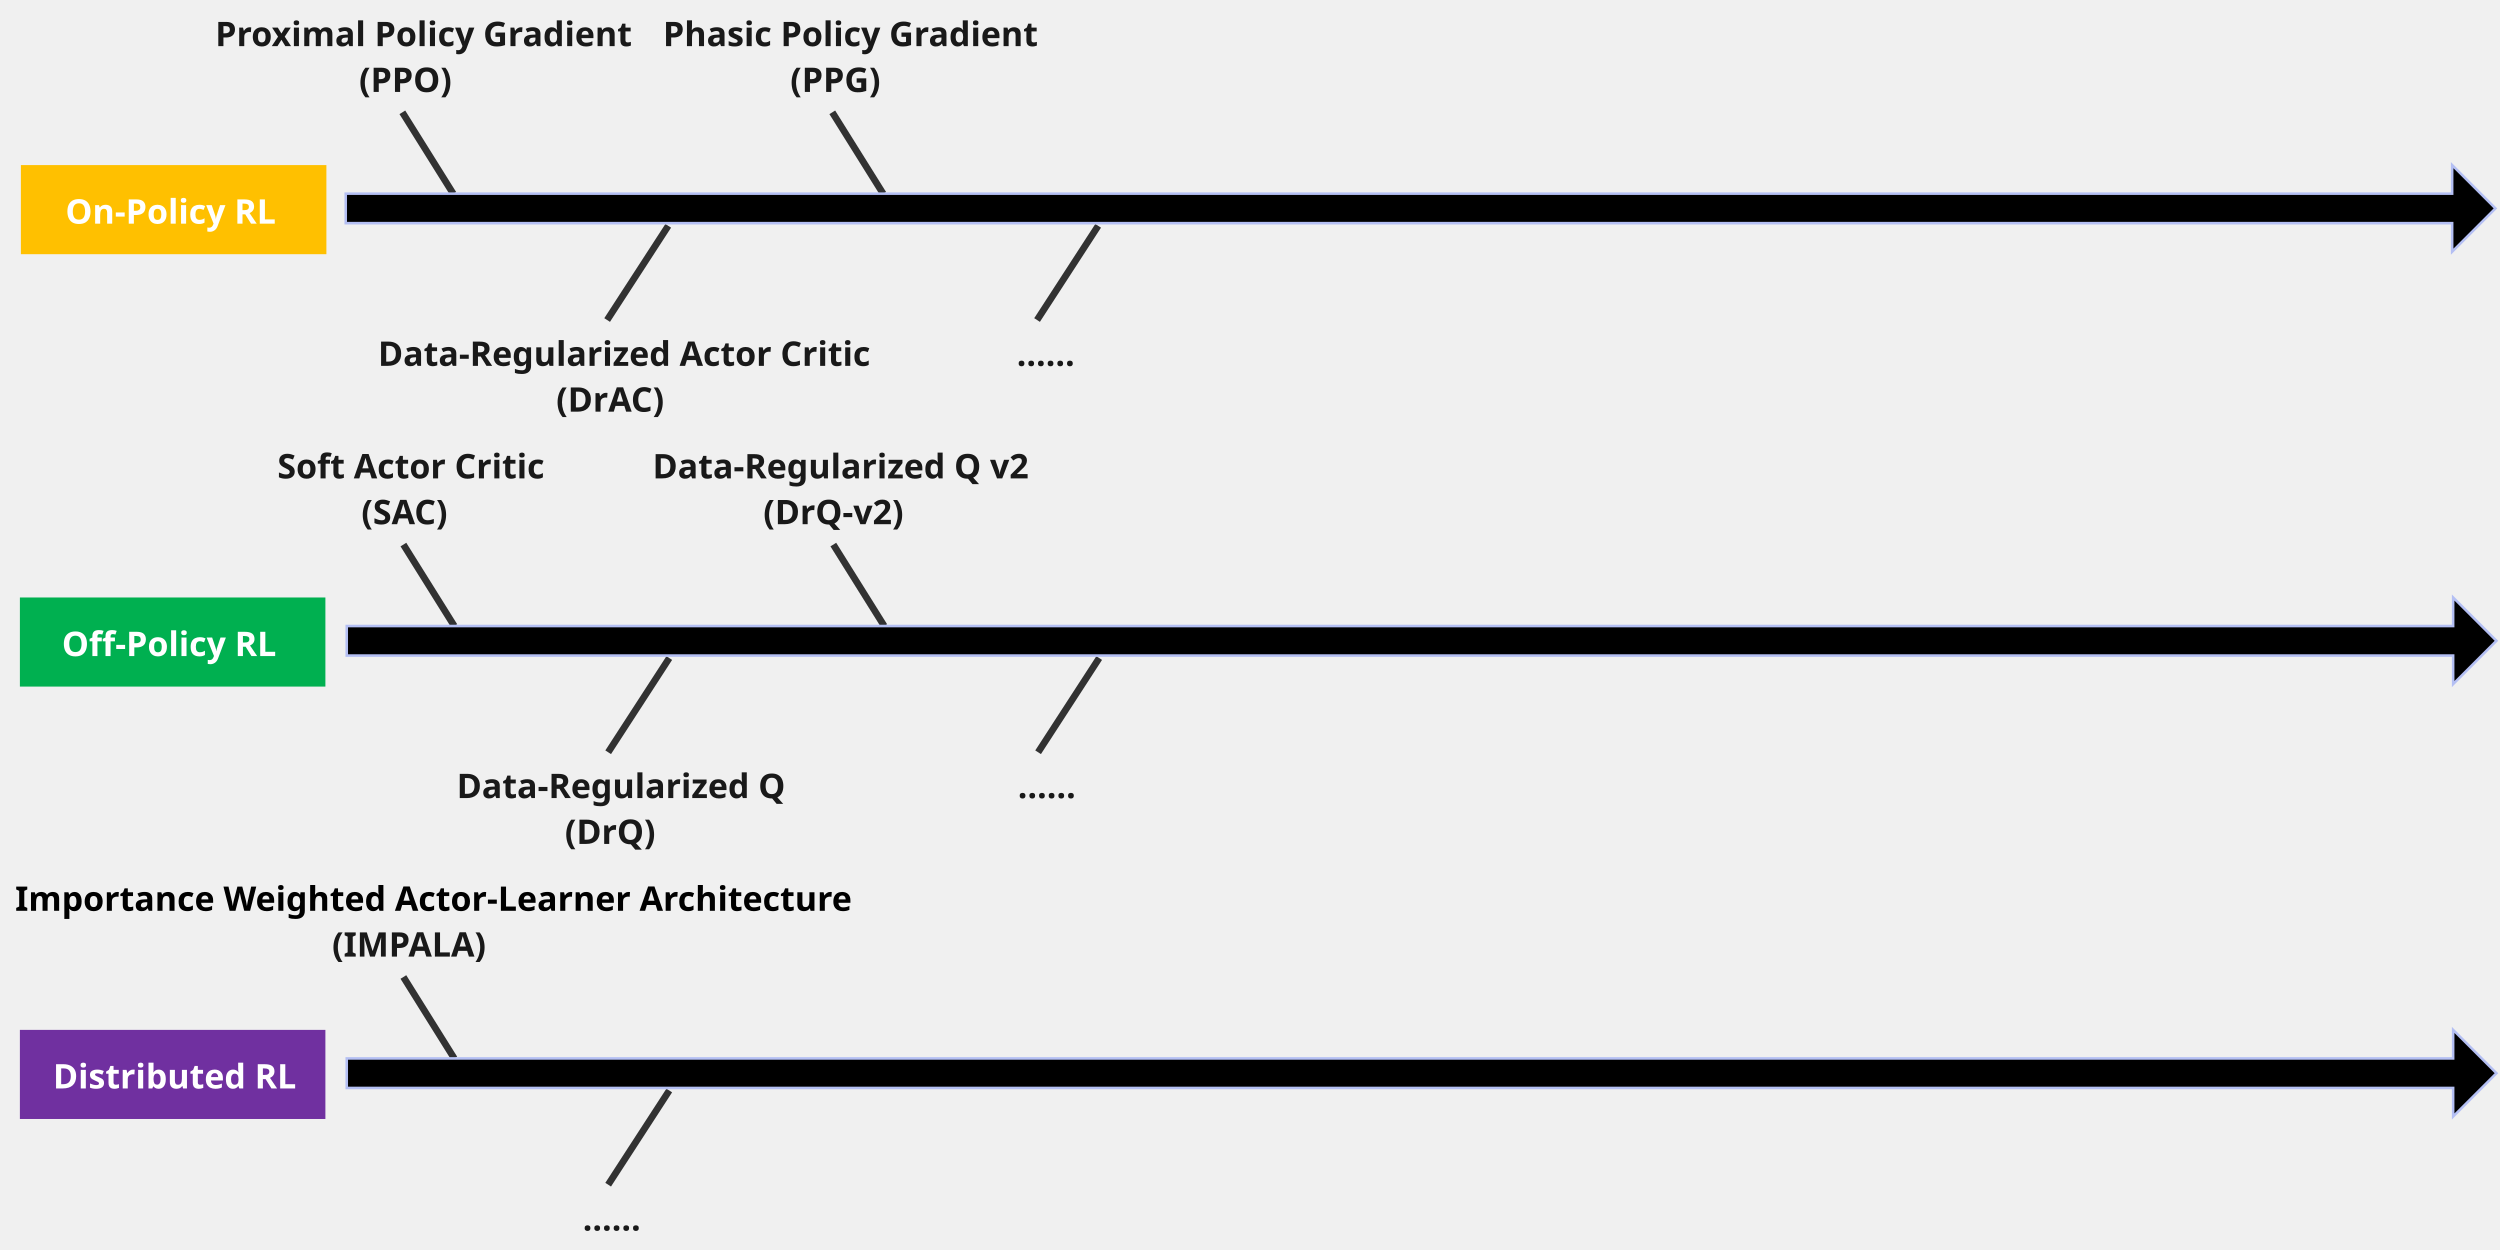
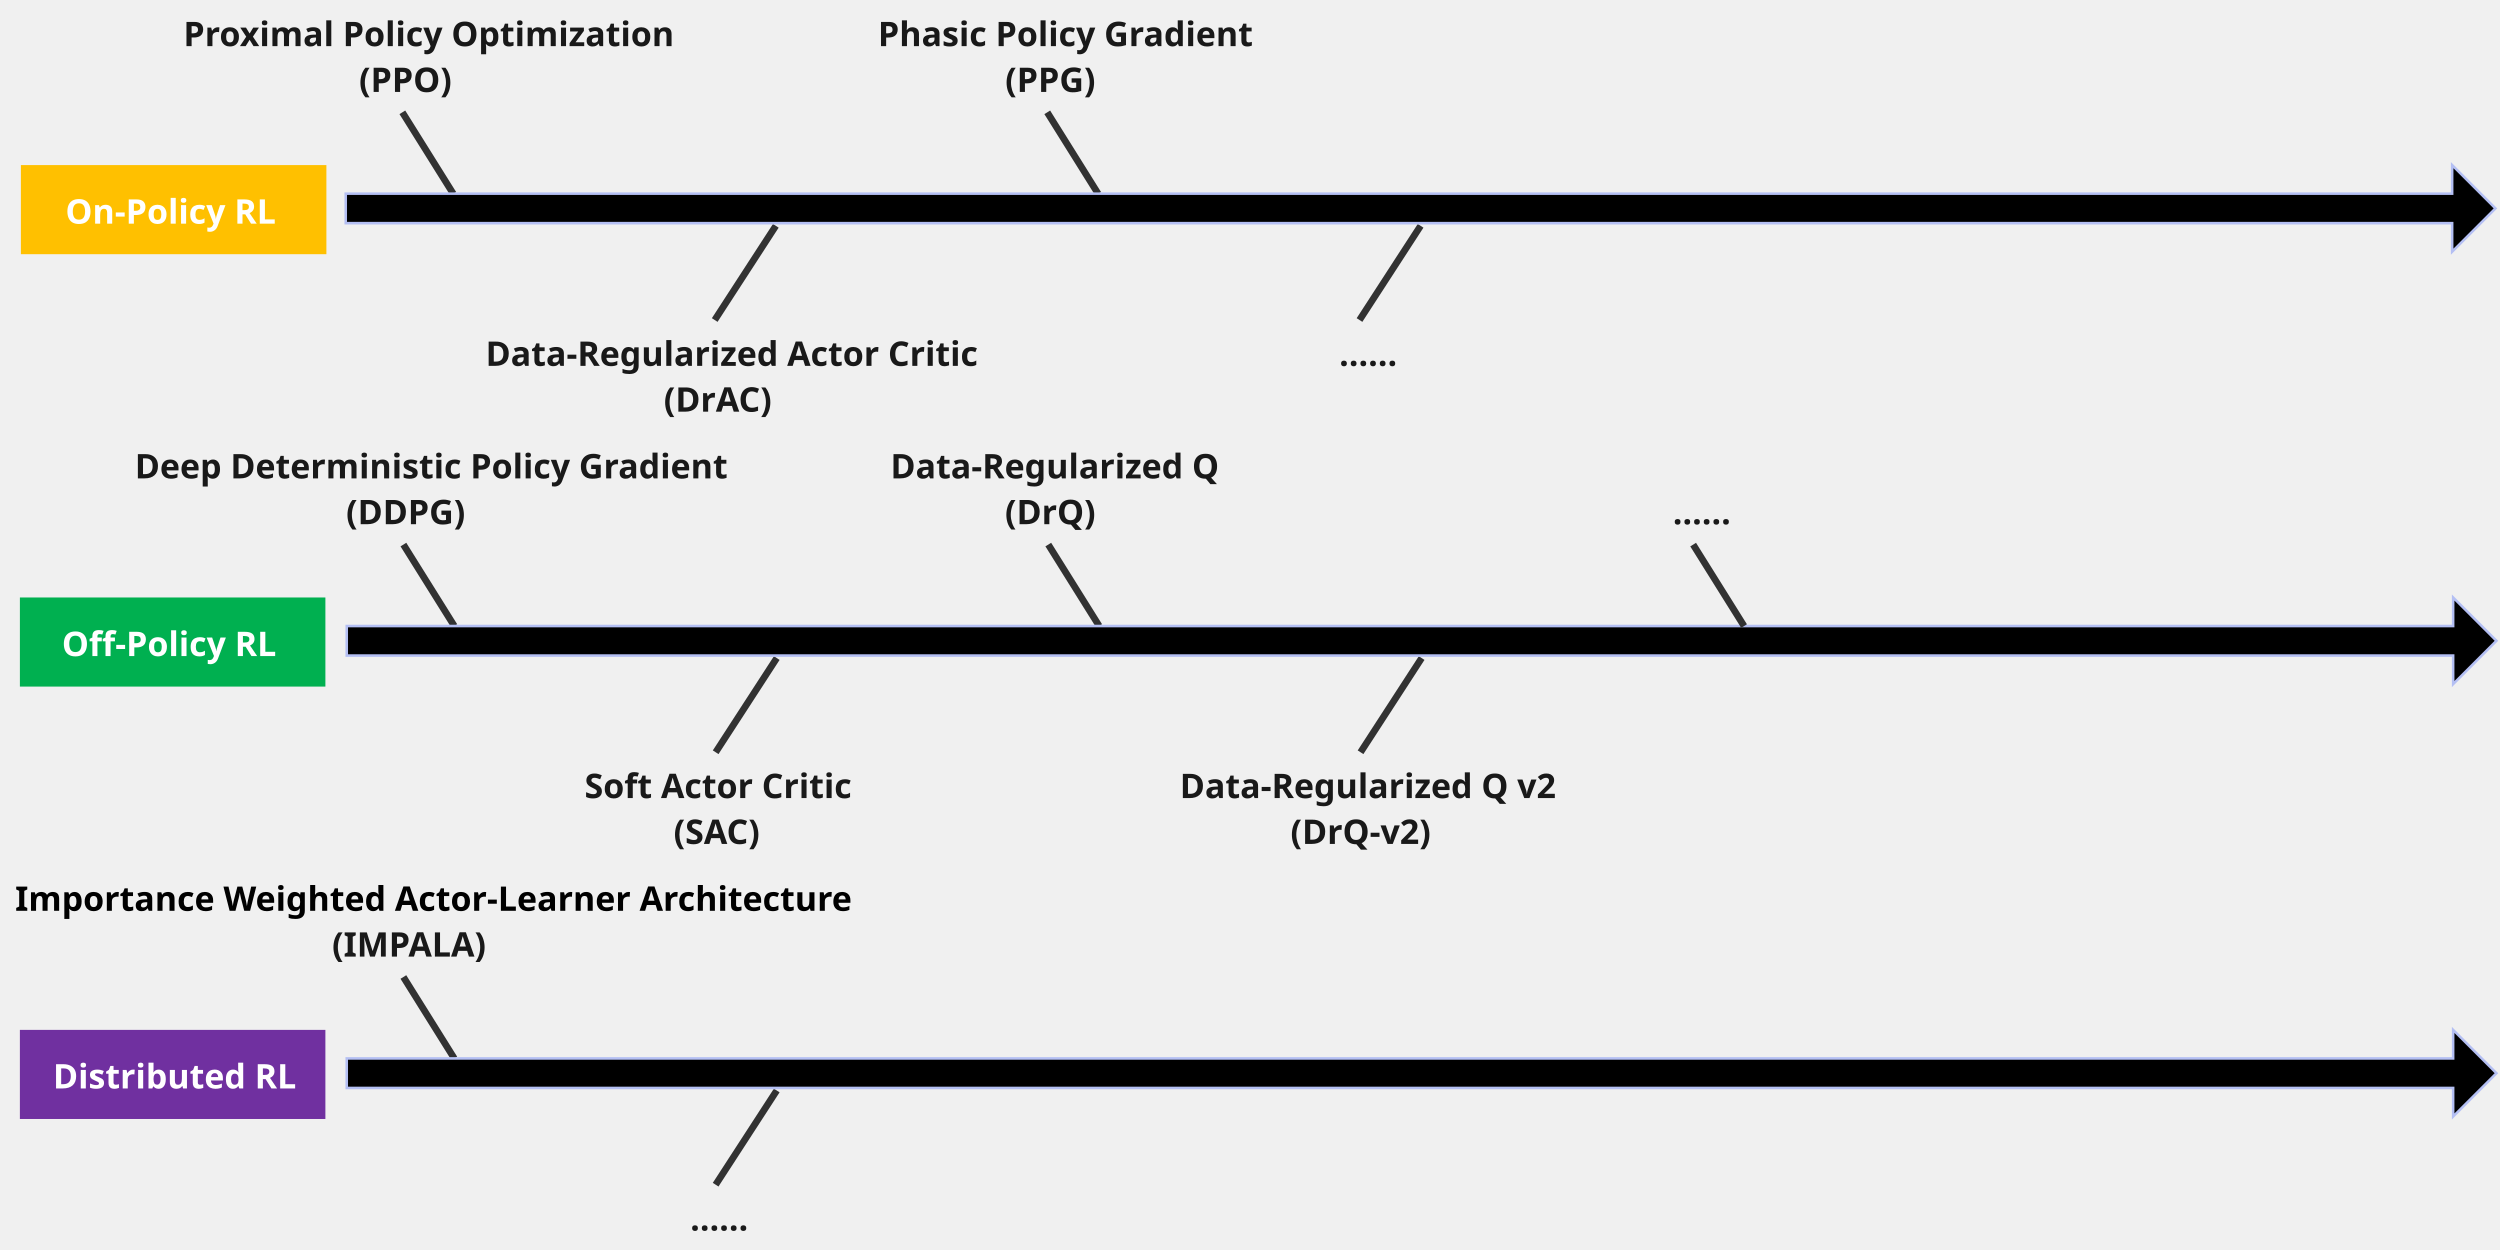
- <svg xmlns="http://www.w3.org/2000/svg" viewBox="0 0 982 491" height="491" width="982">
+ <svg xmlns="http://www.w3.org/2000/svg" width="982" height="491" viewBox="0 0 982 491">
  <defs />
-   <g transform="translate(-67.00,-138.00)">
-     <g id="shape1" transform="translate(137.844,148.2173)">
-       <path fill="none" stroke-width="2.667" stroke="#323232" d="M87.2,33.9L107.2,65.9" />
-       <text xml:space="preserve" style="fill:#191919;font-family:HarmonyOS Sans;font-size:10.00pt;font-weight:bold">
-         <tspan x="13.7" y="7.9">Proximal Policy Gradient</tspan>
-         <tspan x="70.2" y="25.9">(PPO)</tspan>
+   <g transform="translate(-37.00,-39.00)">
+     <g transform="translate(107.844,49.217)" id="shape1">
+       <path d="M87.2,33.9L107.2,65.9" stroke-width="2.667" fill="none" stroke="#323232" />
+       <text style="fill:#191919;font-family:HarmonyOS Sans;font-size:10.00pt;font-weight:bold" xml:space="preserve">
+         <tspan y="7.9" x="1.2">Proximal Policy Optimization</tspan>
+         <tspan y="25.9" x="70.2">(PPO)</tspan>
      </text>
    </g>
-     <g id="shape2" transform="translate(227.282,256.8032)">
-       <path fill="none" stroke-width="2.667" stroke="#323232" d="M78.2,6.9L102.2,-30.1" />
-       <text xml:space="preserve" style="fill:#191919;font-family:HarmonyOS Sans;font-size:10.00pt;font-weight:bold">
-         <tspan x="-11.8" y="24.9">Data-Regularized Actor Critic</tspan>
-         <tspan x="58.2" y="42.9">(DrAC)</tspan>
+     <g transform="translate(239.4395,157.8035)" id="shape2">
+       <path d="M78.3,6.9L102.3,-30.1" stroke-width="2.667" fill="none" stroke="#323232" />
+       <text style="fill:#191919;font-family:HarmonyOS Sans;font-size:10.00pt;font-weight:bold" xml:space="preserve">
+         <tspan y="24.9" x="-11.7">Data-Regularized Actor Critic</tspan>
+         <tspan y="42.9" x="58.3">(DrAC)</tspan>
      </text>
    </g>
-     <g id="shape3" transform="translate(306.719,148.2173)">
-       <path fill="none" stroke-width="2.667" stroke="#323232" d="M87.2,33.9L107.2,65.9" />
-       <text xml:space="preserve" style="fill:#191919;font-family:HarmonyOS Sans;font-size:10.00pt;font-weight:bold">
-         <tspan x="20.7" y="7.9">Phasic Policy Gradient</tspan>
-         <tspan x="70.7" y="25.9">(PPG)</tspan>
+     <g transform="translate(361.156,49.2176)" id="shape3">
+       <path d="M87.2,33.9L107.2,65.9" stroke-width="2.667" fill="none" stroke="#323232" />
+       <text style="fill:#191919;font-family:HarmonyOS Sans;font-size:10.00pt;font-weight:bold" xml:space="preserve">
+         <tspan y="7.9" x="20.7">Phasic Policy Gradient</tspan>
+         <tspan y="25.9" x="70.7">(PPG)</tspan>
      </text>
    </g>
-     <g id="shape4" transform="translate(396.157,256.8032)">
-       <path fill="none" stroke-width="2.667" stroke="#323232" d="M78.2,6.9L102.2,-30.1" />
-       <text xml:space="preserve" style="fill:#191919;font-family:HarmonyOS Sans;font-size:10.00pt;font-weight:bold">
-         <tspan x="70.2" y="24.9">......</tspan>
+     <g transform="translate(492.813,157.8035)" id="shape4">
+       <path d="M78.2,6.9L102.2,-30.1" stroke-width="2.667" fill="none" stroke="#323232" />
+       <text style="fill:#191919;font-family:HarmonyOS Sans;font-size:10.00pt;font-weight:bold" xml:space="preserve">
+         <tspan y="24.9" x="70.2">......</tspan>
      </text>
    </g>
-     <g id="shape5" transform="translate(138.852,313.7044)">
-       <path fill="none" stroke-width="2.667" stroke="#323232" d="M86.6,38.2L106.6,70.2" />
-       <text xml:space="preserve" style="fill:#191919;font-family:HarmonyOS Sans;font-size:10.00pt;font-weight:bold">
-         <tspan x="37.1" y="12.2">Soft Actor Critic</tspan>
-         <tspan x="70.1" y="30.2">(SAC)</tspan>
+     <g transform="translate(108.852,214.704)" id="shape5">
+       <path d="M86.6,38.2L106.6,70.2" stroke-width="2.667" fill="none" stroke="#323232" />
+       <text style="fill:#191919;font-family:HarmonyOS Sans;font-size:10.00pt;font-weight:bold" xml:space="preserve">
+         <tspan y="12.2" x="-18.9">Deep Deterministic Policy Gradient</tspan>
+         <tspan y="30.2" x="64.1">(DDPG)</tspan>
      </text>
    </g>
-     <g id="shape6" transform="translate(228.29,422.2904)">
-       <path fill="none" stroke-width="2.667" stroke="#323232" d="M77.6,11.2L101.6,-25.8" />
-       <text xml:space="preserve" style="fill:#191919;font-family:HarmonyOS Sans;font-size:10.00pt;font-weight:bold">
-         <tspan x="18.1" y="29.2">Data-Regularized Q</tspan>
-         <tspan x="60.6" y="47.2">(DrQ)</tspan>
+     <g transform="translate(240.509,323.2899)" id="shape6">
+       <path d="M77.6,11.2L101.6,-25.8" stroke-width="2.667" fill="none" stroke="#323232" />
+       <text style="fill:#191919;font-family:HarmonyOS Sans;font-size:10.00pt;font-weight:bold" xml:space="preserve">
+         <tspan y="29.2" x="26.1">Soft Actor Critic</tspan>
+         <tspan y="47.2" x="61.1">(SAC)</tspan>
      </text>
    </g>
-     <g id="shape7" transform="translate(307.727,313.7044)">
-       <path fill="none" stroke-width="2.667" stroke="#323232" d="M86.6,38.2L106.6,70.2" />
-       <text xml:space="preserve" style="fill:#191919;font-family:HarmonyOS Sans;font-size:10.00pt;font-weight:bold">
-         <tspan x="15.6" y="12.2">Data-Regularized Q v2</tspan>
-         <tspan x="59.1" y="30.2">(DrQ-v2)</tspan>
+     <g transform="translate(362.165,214.704)" id="shape7">
+       <path d="M86.6,38.2L106.6,70.2" stroke-width="2.667" fill="none" stroke="#323232" />
+       <text style="fill:#191919;font-family:HarmonyOS Sans;font-size:10.00pt;font-weight:bold" xml:space="preserve">
+         <tspan y="12.2" x="24.6">Data-Regularized Q</tspan>
+         <tspan y="30.2" x="69.6">(DrQ)</tspan>
      </text>
    </g>
-     <g id="shape8" transform="translate(397.165,422.2904)">
-       <path fill="none" stroke-width="2.667" stroke="#323232" d="M77.6,11.2L101.6,-25.8" />
-       <text xml:space="preserve" style="fill:#191919;font-family:HarmonyOS Sans;font-size:10.00pt;font-weight:bold">
-         <tspan x="69.6" y="29.2">......</tspan>
+     <g transform="translate(493.821,323.2899)" id="shape8">
+       <path d="M77.6,11.2L101.6,-25.8" stroke-width="2.667" fill="none" stroke="#323232" />
+       <text style="fill:#191919;font-family:HarmonyOS Sans;font-size:10.00pt;font-weight:bold" xml:space="preserve">
+         <tspan y="29.2" x="6.6">Data-Regularized Q v2</tspan>
+         <tspan y="47.2" x="50.1">(DrQ-v2)</tspan>
      </text>
    </g>
-     <g id="group9" transform="translate(75.2065,202.8457)">
-       <path id="shape10" fill="#000000" fill-rule="nonzero" stroke-width="1" transform="matrix(-1,0,0,-1,972,34.01565)" stroke="#b4bff3" d="M.0,17.0L17.0,.0L17.0,11.2L844.4,11.2L844.4,22.8L17.0,22.8L17.0,34.0L.0,17.0z" />
+     <g transform="translate(45.206,103.846)" id="group9">
+       <path d="M.0,17.0L17.0,.0L17.0,11.2L844.4,11.2L844.4,22.8L17.0,22.8L17.0,34.0L.0,17.0z" transform="matrix(-1,0,0,-1,972,34.0157)" stroke-width="1" fill="#000000" stroke="#b4bff3" id="shape10" fill-rule="nonzero" />
      <g id="shape11">
-         <path fill="#ffc000" fill-rule="nonzero" d="M.0,.0L120.0,.0L120.0,35.0L.0,35.0L.0,.0z" />
-         <text xml:space="preserve" style="fill:#ffffff;font-family:微软雅黑;font-size:10.00pt;font-weight:bold">
-           <tspan x="17.5" y="23.0">On-Policy RL</tspan>
+         <path d="M.0,.0L120.0,.0L120.0,35.0L.0,35.0L.0,.0z" fill="#ffc000" fill-rule="nonzero" />
+         <text style="fill:#ffffff;font-family:微软雅黑;font-size:10.00pt;font-weight:bold" xml:space="preserve">
+           <tspan y="23.0" x="17.5">On-Policy RL</tspan>
        </text>
      </g>
    </g>
-     <g id="shape12" transform="translate(139.2455,494.762)">
-       <path fill="none" stroke-width="2.667" stroke="#323232" d="M86.2,27.0L106.2,59.0" />
-       <text xml:space="preserve" style="fill:#191919;font-family:HarmonyOS Sans;font-size:10.00pt;font-weight:bold">
-         <tspan x="-66.3" y="1.0" style="fill:#000000">Importance Weighted Actor-Learner Architecture</tspan>
-         <tspan x="58.2" y="19.0">(IMPALA)</tspan>
+     <g transform="translate(109.245,395.762)" id="shape12">
+       <path d="M86.2,27.0L106.2,59.0" stroke-width="2.667" fill="none" stroke="#323232" />
+       <text style="fill:#191919;font-family:HarmonyOS Sans;font-size:10.00pt;font-weight:bold" xml:space="preserve">
+         <tspan style="fill:#000000" y="1.0" x="-66.3">Importance Weighted Actor-Learner Architecture</tspan>
+         <tspan y="19.0" x="58.2">(IMPALA)</tspan>
      </text>
    </g>
-     <g id="shape13" transform="translate(228.6835,603.348)">
-       <path fill="none" stroke-width="2.667" stroke="#323232" d="M77.2,.0L101.2,-37.0" />
-       <text xml:space="preserve" style="fill:#191919;font-family:HarmonyOS Sans;font-size:10.00pt;font-weight:bold">
-         <tspan x="67.2" y="18.0">......</tspan>
+     <g transform="translate(240.901,504.3485)" id="shape13">
+       <path d="M77.2,.0L101.2,-37.0" stroke-width="2.667" fill="none" stroke="#323232" />
+       <text style="fill:#191919;font-family:HarmonyOS Sans;font-size:10.00pt;font-weight:bold" xml:space="preserve">
+         <tspan y="18.0" x="67.2">......</tspan>
      </text>
    </g>
-     <g id="group14" transform="translate(74.81425,372.6915)">
-       <path id="shape15" fill="#000000" fill-rule="nonzero" stroke-width="1" transform="matrix(-1,0,0,-1,972.7845,34.0157)" stroke="#b4bff3" d="M.0,17.0L17.0,.0L17.0,11.2L844.4,11.2L844.4,22.8L17.0,22.8L17.0,34.0L.0,17.0z" />
+     <g transform="translate(44.814,273.691)" id="group14">
+       <path d="M.0,17.0L17.0,.0L17.0,11.2L844.4,11.2L844.4,22.8L17.0,22.8L17.0,34.0L.0,17.0z" transform="matrix(-1,0,0,-1,972.785,34.0157)" stroke-width="1" fill="#000000" stroke="#b4bff3" id="shape15" fill-rule="nonzero" />
      <g id="shape16">
-         <path fill="#00b050" fill-rule="nonzero" d="M.0,.0L120.0,.0L120.0,35.0L.0,35.0L.0,.0z" />
-         <text xml:space="preserve" style="fill:#ffffff;font-family:微软雅黑;font-size:10.00pt;font-weight:bold">
-           <tspan x="16.5" y="23.0">Off-Policy RL</tspan>
+         <path d="M.0,.0L120.0,.0L120.0,35.0L.0,35.0L.0,.0z" fill="#00b050" fill-rule="nonzero" />
+         <text style="fill:#ffffff;font-family:微软雅黑;font-size:10.00pt;font-weight:bold" xml:space="preserve">
+           <tspan y="23.0" x="16.5">Off-Policy RL</tspan>
        </text>
      </g>
    </g>
-     <g id="group17" transform="translate(74.813,542.5372)">
-       <path id="shape18" fill="#000000" fill-rule="nonzero" stroke-width="1" transform="matrix(-1,0,0,-1,972.787,34.01565)" stroke="#b4bff3" d="M.0,17.0L17.0,.0L17.0,11.2L844.4,11.2L844.4,22.8L17.0,22.8L17.0,34.0L.0,17.0z" />
-       <g id="shape19" transform="translate(0,0.0008)">
-         <path fill="#7030a0" fill-rule="nonzero" d="M.0,.0L120.0,.0L120.0,35.0L.0,35.0L.0,.0z" />
-         <text xml:space="preserve" style="fill:#ffffff;font-family:微软雅黑;font-size:10.00pt;font-weight:bold">
-           <tspan x="13.0" y="23.0">Distributed RL</tspan>
+     <g transform="translate(44.812,443.5376)" id="group17">
+       <path d="M.0,17.0L17.0,.0L17.0,11.2L844.4,11.2L844.4,22.8L17.0,22.8L17.0,34.0L.0,17.0z" transform="matrix(-1,0,0,-1,972.787,34.0157)" stroke-width="1" fill="#000000" stroke="#b4bff3" id="shape18" fill-rule="nonzero" />
+       <g transform="translate(0,0.0008)" id="shape19">
+         <path d="M.0,.0L120.0,.0L120.0,35.0L.0,35.0L.0,.0z" fill="#7030a0" fill-rule="nonzero" />
+         <text style="fill:#ffffff;font-family:微软雅黑;font-size:10.00pt;font-weight:bold" xml:space="preserve">
+           <tspan y="23.0" x="13.0">Distributed RL</tspan>
        </text>
      </g>
    </g>
+     <g transform="translate(679.068,225.9162)" id="shape20">
+       <path d="M23.0,27.0L43.0,59.0" stroke-width="2.667" fill="none" stroke="#323232" />
+       <text style="fill:#191919;font-family:HarmonyOS Sans;font-size:10.00pt;font-weight:bold" xml:space="preserve">
+         <tspan y="19.0" x="15.0">......</tspan>
+       </text>
+     </g>
  </g>
</svg>
